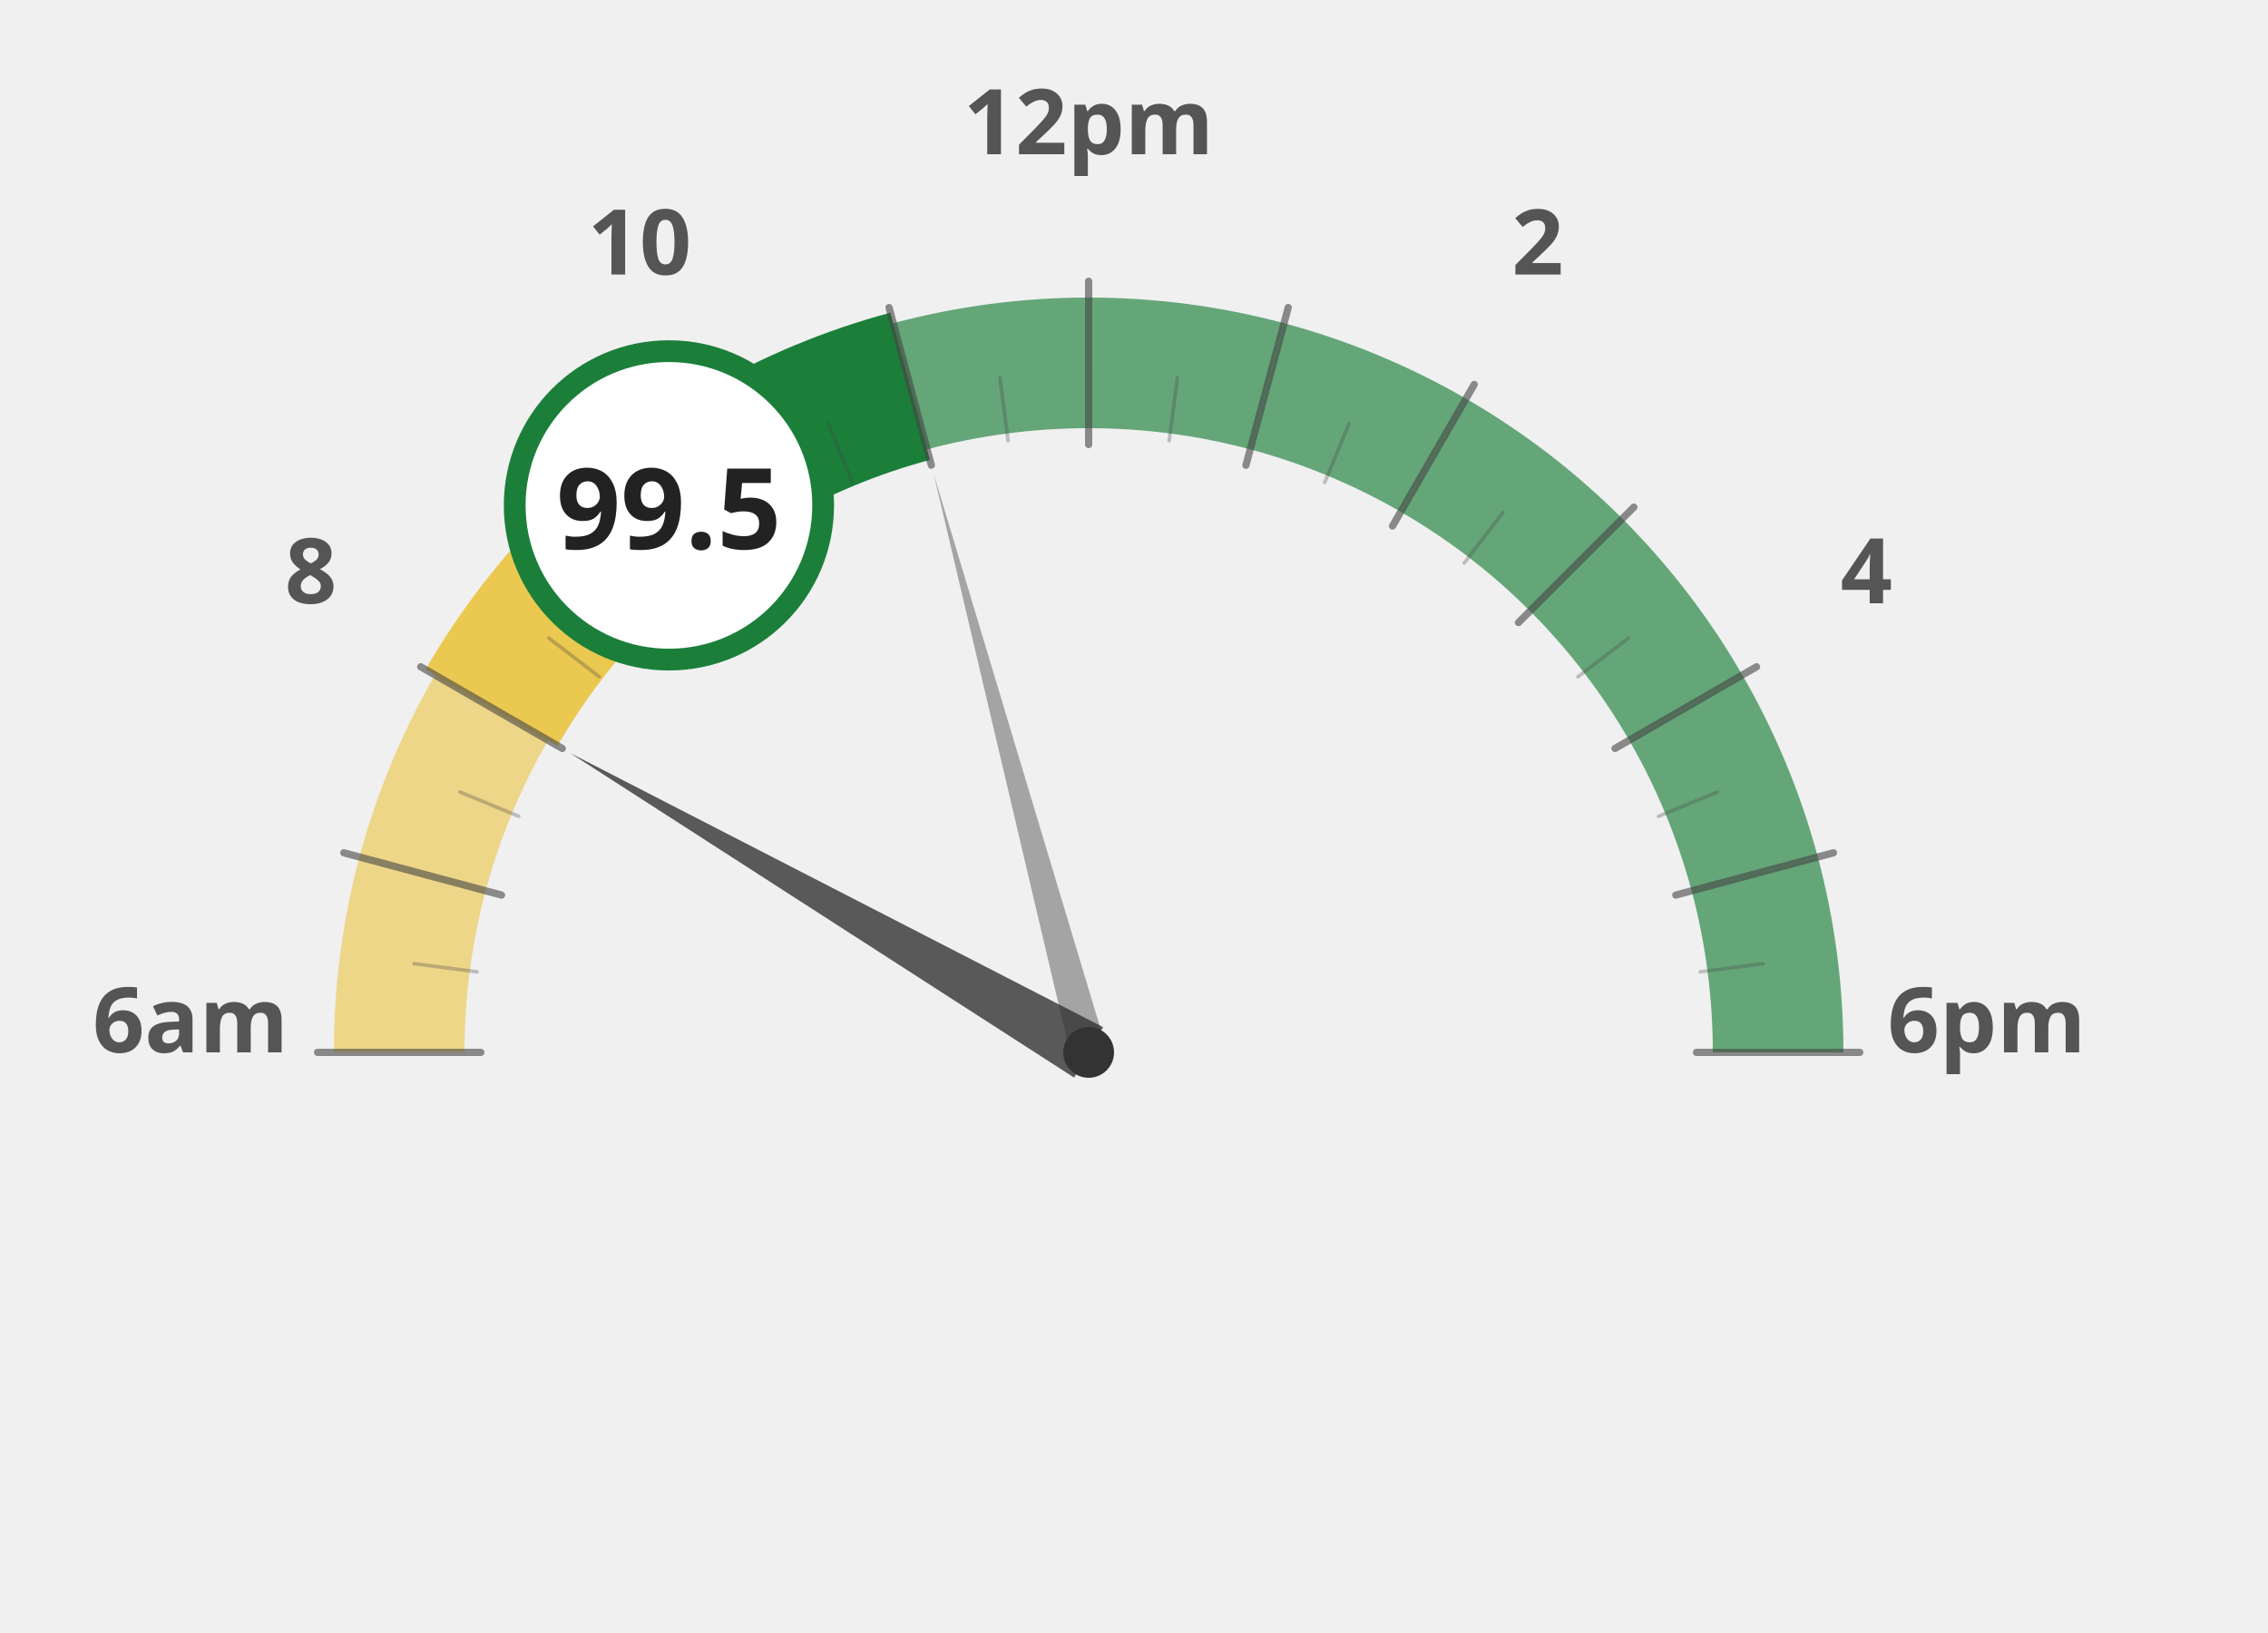
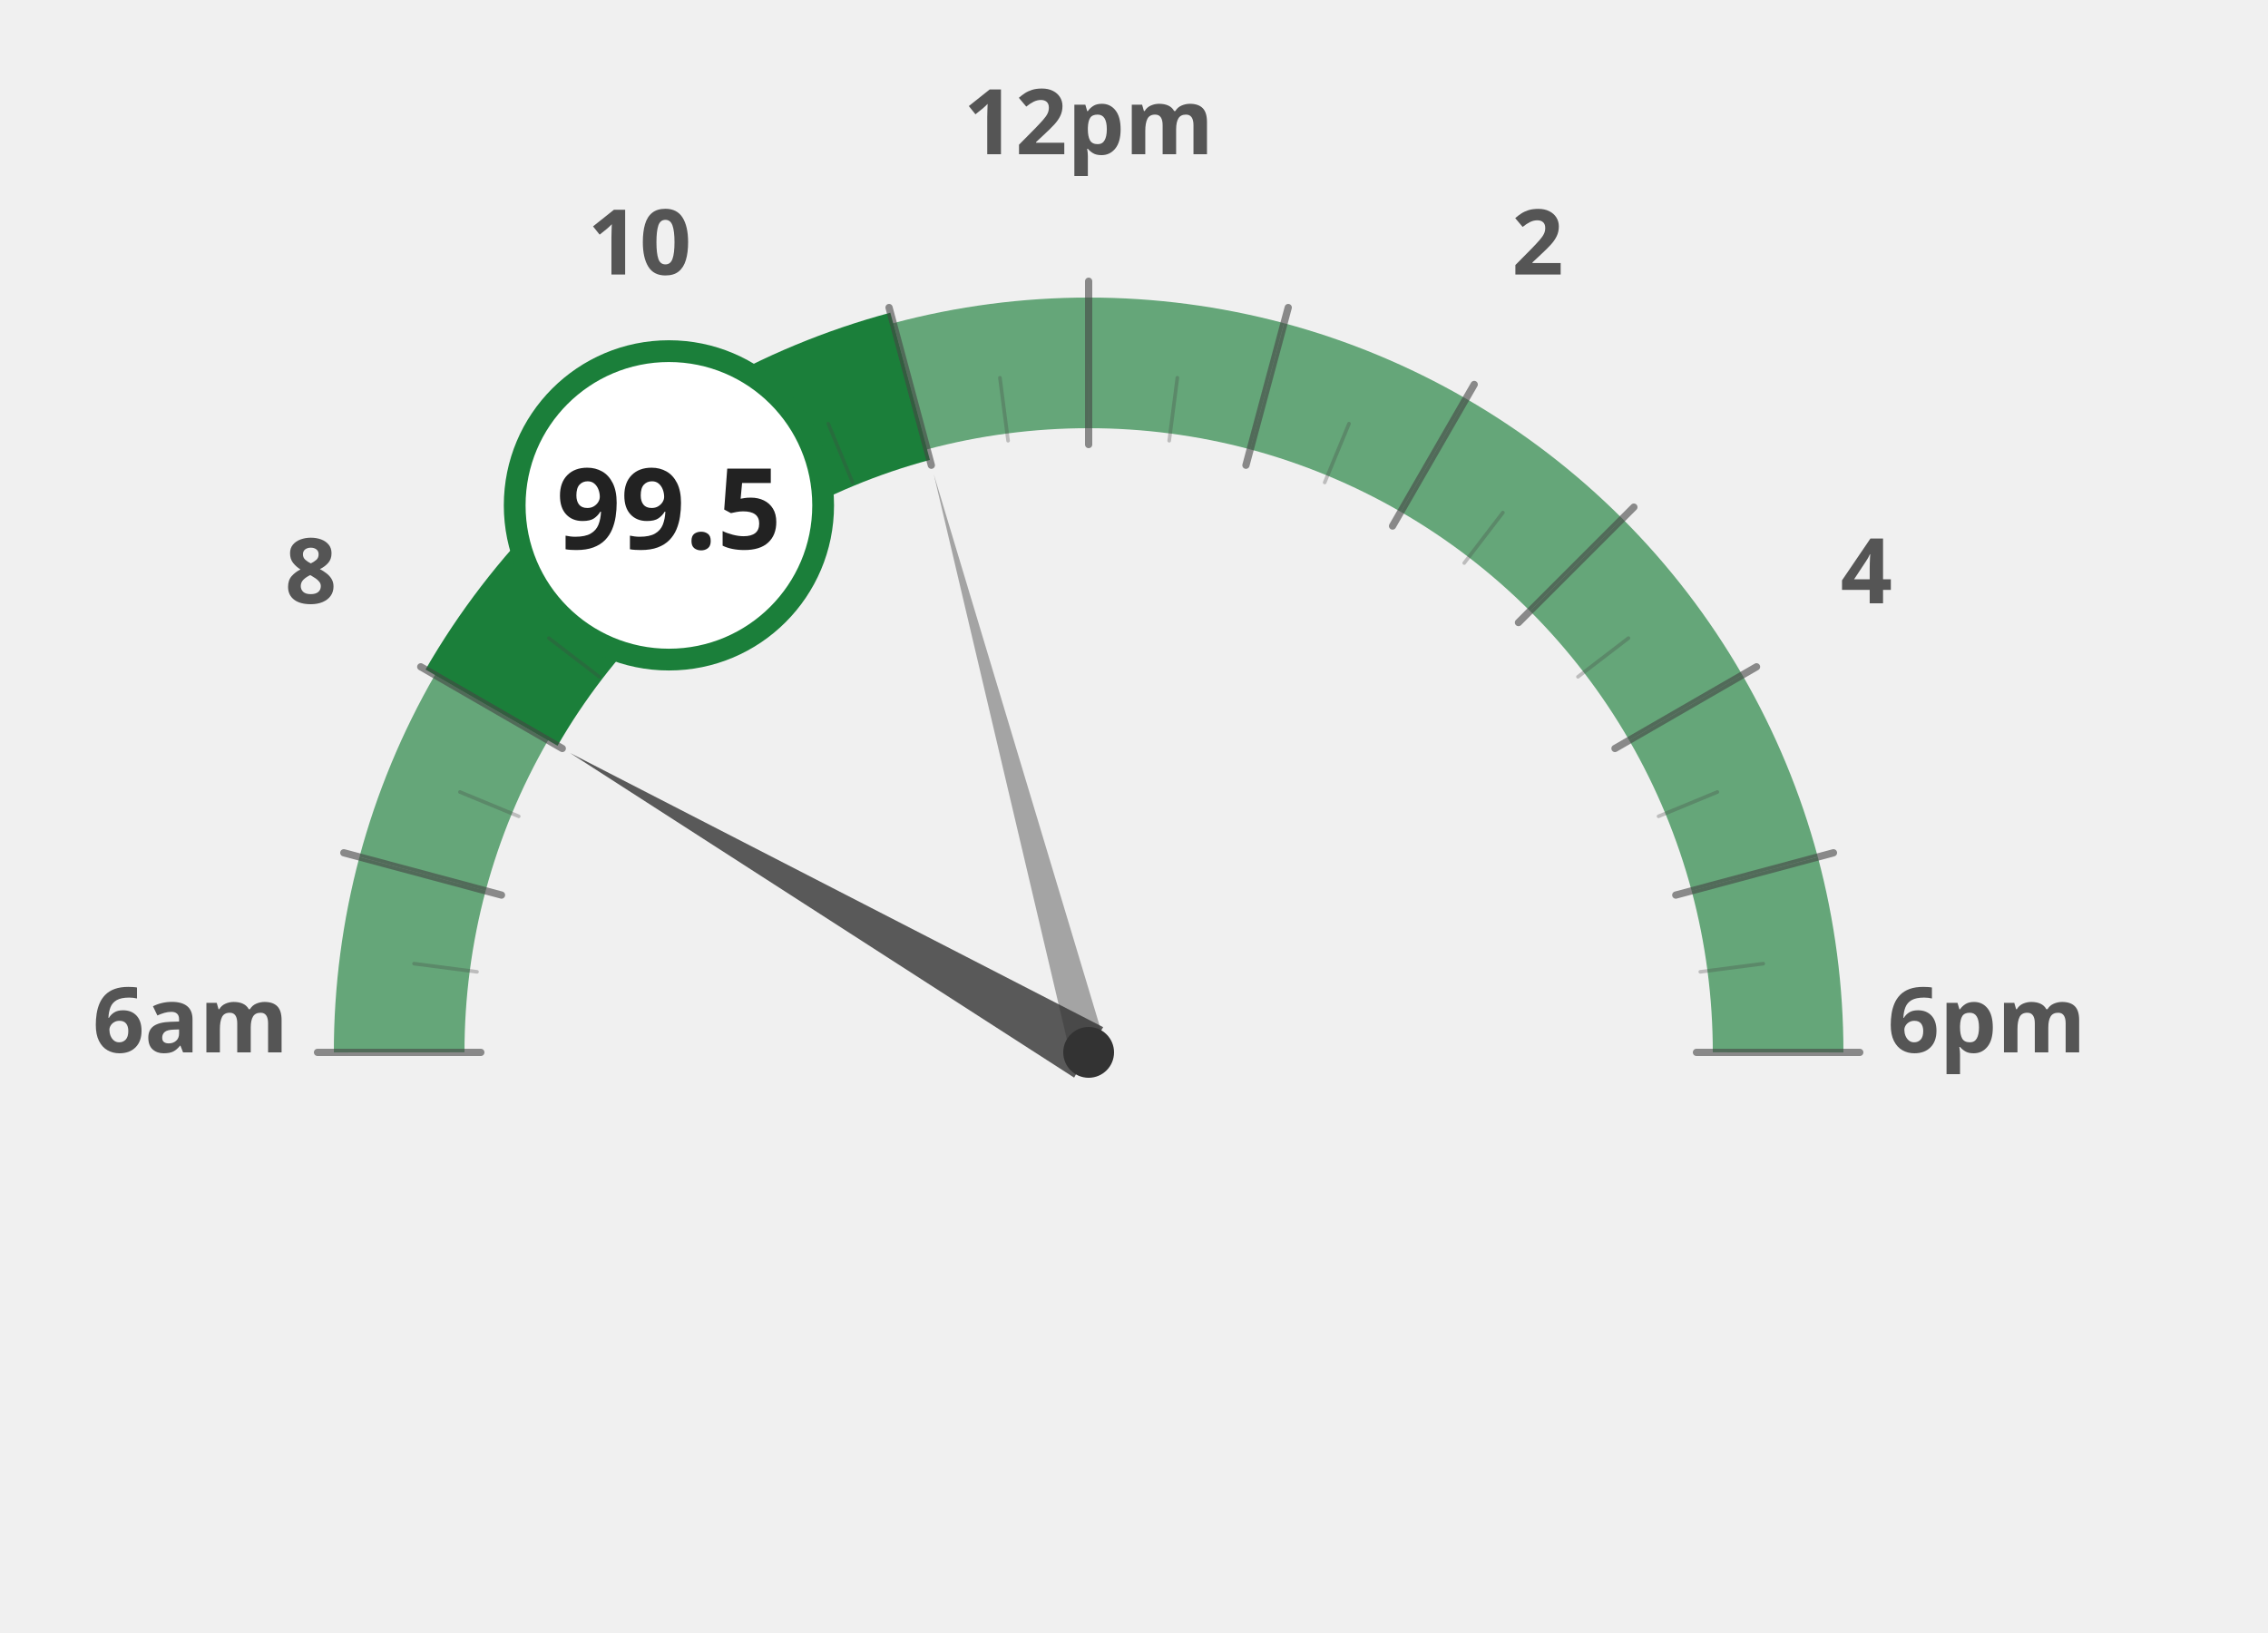
<svg xmlns="http://www.w3.org/2000/svg" width="100%" height="100%" viewBox="0 0 1250 900">
  <g transform="translate(100, 100)">
-     <path d="M 120.0 480.0 A 380 380 0 0 1 132.9 381.6" fill="none" stroke="#ebc850" stroke-width="72" stroke-opacity="0.65" />
-     <path d="M 132.9 381.6 A 380 380 0 0 1 170.9 290.0" fill="none" stroke="#ebc850" stroke-width="72" stroke-opacity="0.65" />
-     <path d="M 170.9 290.0 A 380 380 0 0 1 231.3 211.3" fill="none" stroke="#ebc850" stroke-width="72" stroke-opacity="1.0" />
+     <path d="M 120.0 480.0 A 380 380 0 0 1 132.9 381.6" fill="none" stroke="#1b7f3a" stroke-width="72" stroke-opacity="0.65" />
+     <path d="M 132.9 381.6 A 380 380 0 0 1 170.9 290.0" fill="none" stroke="#1b7f3a" stroke-width="72" stroke-opacity="0.65" />
+     <path d="M 170.9 290.0 A 380 380 0 0 1 231.3 211.3" fill="none" stroke="#1b7f3a" stroke-width="72" stroke-opacity="1.0" />
    <path d="M 231.3 211.3 A 380 380 0 0 1 310.0 150.9" fill="none" stroke="#1b7f3a" stroke-width="72" stroke-opacity="1.0" />
    <path d="M 310.0 150.9 A 380 380 0 0 1 401.6 112.9" fill="none" stroke="#1b7f3a" stroke-width="72" stroke-opacity="1.0" />
    <path d="M 401.6 112.9 A 380 380 0 0 1 500.0 100.0" fill="none" stroke="#1b7f3a" stroke-width="72" stroke-opacity="0.65" />
    <path d="M 500.0 100.0 A 380 380 0 0 1 598.4 112.9" fill="none" stroke="#1b7f3a" stroke-width="72" stroke-opacity="0.65" />
    <path d="M 598.4 112.9 A 380 380 0 0 1 690.0 150.9" fill="none" stroke="#1b7f3a" stroke-width="72" stroke-opacity="0.65" />
    <path d="M 690.0 150.9 A 380 380 0 0 1 768.7 211.3" fill="none" stroke="#1b7f3a" stroke-width="72" stroke-opacity="0.65" />
    <path d="M 768.7 211.3 A 380 380 0 0 1 829.1 290.0" fill="none" stroke="#1b7f3a" stroke-width="72" stroke-opacity="0.65" />
    <path d="M 829.1 290.0 A 380 380 0 0 1 867.1 381.6" fill="none" stroke="#1b7f3a" stroke-width="72" stroke-opacity="0.65" />
    <path d="M 867.1 381.6 A 380 380 0 0 1 880.0 480.0" fill="none" stroke="#1b7f3a" stroke-width="72" stroke-opacity="0.65" />
    <text x="5.0" y="480" text-anchor="middle" font-family="Montserrat, sans-serif" font-size="50" font-weight="900" fill="#555">6am</text>
    <text x="71.317" y="232.5" text-anchor="middle" font-family="Montserrat, sans-serif" font-size="50" font-weight="900" fill="#555">8</text>
    <text x="252.5" y="51.317" text-anchor="middle" font-family="Montserrat, sans-serif" font-size="50" font-weight="900" fill="#555">10</text>
    <text x="500" y="-15.0" text-anchor="middle" font-family="Montserrat, sans-serif" font-size="50" font-weight="900" fill="#555">12pm</text>
    <text x="747.5" y="51.317" text-anchor="middle" font-family="Montserrat, sans-serif" font-size="50" font-weight="900" fill="#555">2</text>
    <text x="928.683" y="232.5" text-anchor="middle" font-family="Montserrat, sans-serif" font-size="50" font-weight="900" fill="#555">4</text>
    <text x="995.0" y="480.0" text-anchor="middle" font-family="Montserrat, sans-serif" font-size="50" font-weight="900" fill="#555">6pm</text>
-     <path d="M 170.9 290.0 A 380 380 0 0 1 231.3 211.3" fill="none" stroke="#ebc850" stroke-width="84" stroke-linecap="butt" />
+     <path d="M 170.9 290.0 A 380 380 0 0 1 231.3 211.3" fill="none" stroke="#1b7f3a" stroke-width="84" stroke-linecap="butt" />
    <path d="M 231.3 211.3 A 380 380 0 0 1 310.0 150.9" fill="none" stroke="#1b7f3a" stroke-width="84" stroke-linecap="butt" />
    <path d="M 310.0 150.9 A 380 380 0 0 1 401.6 112.9" fill="none" stroke="#1b7f3a" stroke-width="84" stroke-linecap="butt" />
    <line x1="165.0" y1="480.0" x2="75.0" y2="480.0" stroke="#444" stroke-width="4" stroke-linecap="round" opacity="0.6" />
    <line x1="162.9" y1="435.6" x2="128.2" y2="431.1" stroke="#444" stroke-width="2" stroke-linecap="round" opacity="0.3" />
    <line x1="176.4" y1="393.3" x2="89.5" y2="370.0" stroke="#444" stroke-width="4" stroke-linecap="round" opacity="0.6" />
    <line x1="185.9" y1="349.9" x2="153.5" y2="336.5" stroke="#444" stroke-width="2" stroke-linecap="round" opacity="0.3" />
    <line x1="209.9" y1="312.5" x2="131.9" y2="267.5" stroke="#444" stroke-width="4" stroke-linecap="round" opacity="0.6" />
    <line x1="230.3" y1="273.0" x2="202.5" y2="251.7" stroke="#444" stroke-width="2" stroke-linecap="round" opacity="0.3" />
    <line x1="263.1" y1="243.1" x2="199.5" y2="179.5" stroke="#444" stroke-width="4" stroke-linecap="round" opacity="0.6" />
    <line x1="293.0" y1="210.3" x2="271.7" y2="182.5" stroke="#444" stroke-width="2" stroke-linecap="round" opacity="0.3" />
    <line x1="332.5" y1="189.9" x2="287.5" y2="111.9" stroke="#444" stroke-width="4" stroke-linecap="round" opacity="0.6" />
    <line x1="369.9" y1="165.9" x2="356.5" y2="133.5" stroke="#444" stroke-width="2" stroke-linecap="round" opacity="0.3" />
    <line x1="413.3" y1="156.4" x2="390.0" y2="69.5" stroke="#444" stroke-width="4" stroke-linecap="round" opacity="0.6" />
    <line x1="455.6" y1="142.9" x2="451.1" y2="108.2" stroke="#444" stroke-width="2" stroke-linecap="round" opacity="0.3" />
    <line x1="500.0" y1="145.0" x2="500.0" y2="55.0" stroke="#444" stroke-width="4" stroke-linecap="round" opacity="0.6" />
    <line x1="544.4" y1="142.9" x2="548.9" y2="108.2" stroke="#444" stroke-width="2" stroke-linecap="round" opacity="0.3" />
    <line x1="586.7" y1="156.4" x2="610.0" y2="69.5" stroke="#444" stroke-width="4" stroke-linecap="round" opacity="0.6" />
    <line x1="630.1" y1="165.9" x2="643.5" y2="133.5" stroke="#444" stroke-width="2" stroke-linecap="round" opacity="0.3" />
    <line x1="667.5" y1="189.9" x2="712.5" y2="111.9" stroke="#444" stroke-width="4" stroke-linecap="round" opacity="0.6" />
    <line x1="707.0" y1="210.3" x2="728.3" y2="182.5" stroke="#444" stroke-width="2" stroke-linecap="round" opacity="0.3" />
    <line x1="736.9" y1="243.1" x2="800.5" y2="179.5" stroke="#444" stroke-width="4" stroke-linecap="round" opacity="0.6" />
    <line x1="769.7" y1="273.0" x2="797.5" y2="251.7" stroke="#444" stroke-width="2" stroke-linecap="round" opacity="0.3" />
    <line x1="790.1" y1="312.5" x2="868.1" y2="267.5" stroke="#444" stroke-width="4" stroke-linecap="round" opacity="0.6" />
    <line x1="814.1" y1="349.9" x2="846.5" y2="336.5" stroke="#444" stroke-width="2" stroke-linecap="round" opacity="0.3" />
    <line x1="823.6" y1="393.3" x2="910.5" y2="370.0" stroke="#444" stroke-width="4" stroke-linecap="round" opacity="0.6" />
    <line x1="837.1" y1="435.6" x2="871.8" y2="431.1" stroke="#444" stroke-width="2" stroke-linecap="round" opacity="0.3" />
    <line x1="835.0" y1="480.0" x2="925.0" y2="480.0" stroke="#444" stroke-width="4" stroke-linecap="round" opacity="0.6" />
    <polygon points="214.2,315.0 492.0,493.9 508.0,466.1" fill="#333" opacity="0.8" />
    <polygon points="414.6,161.2 490.3,482.6 509.7,477.4" fill="#333" opacity="0.4" />
    <circle cx="500" cy="480" r="14" fill="#333" />
    <circle cx="268.671" cy="178.526" r="85" fill="white" stroke="#1b7f3a" stroke-width="12" />
    <text x="268.671" y="202.526" text-anchor="middle" font-family="Montserrat, sans-serif" font-size="62" font-weight="800" fill="#222">99.5</text>
  </g>
</svg>
